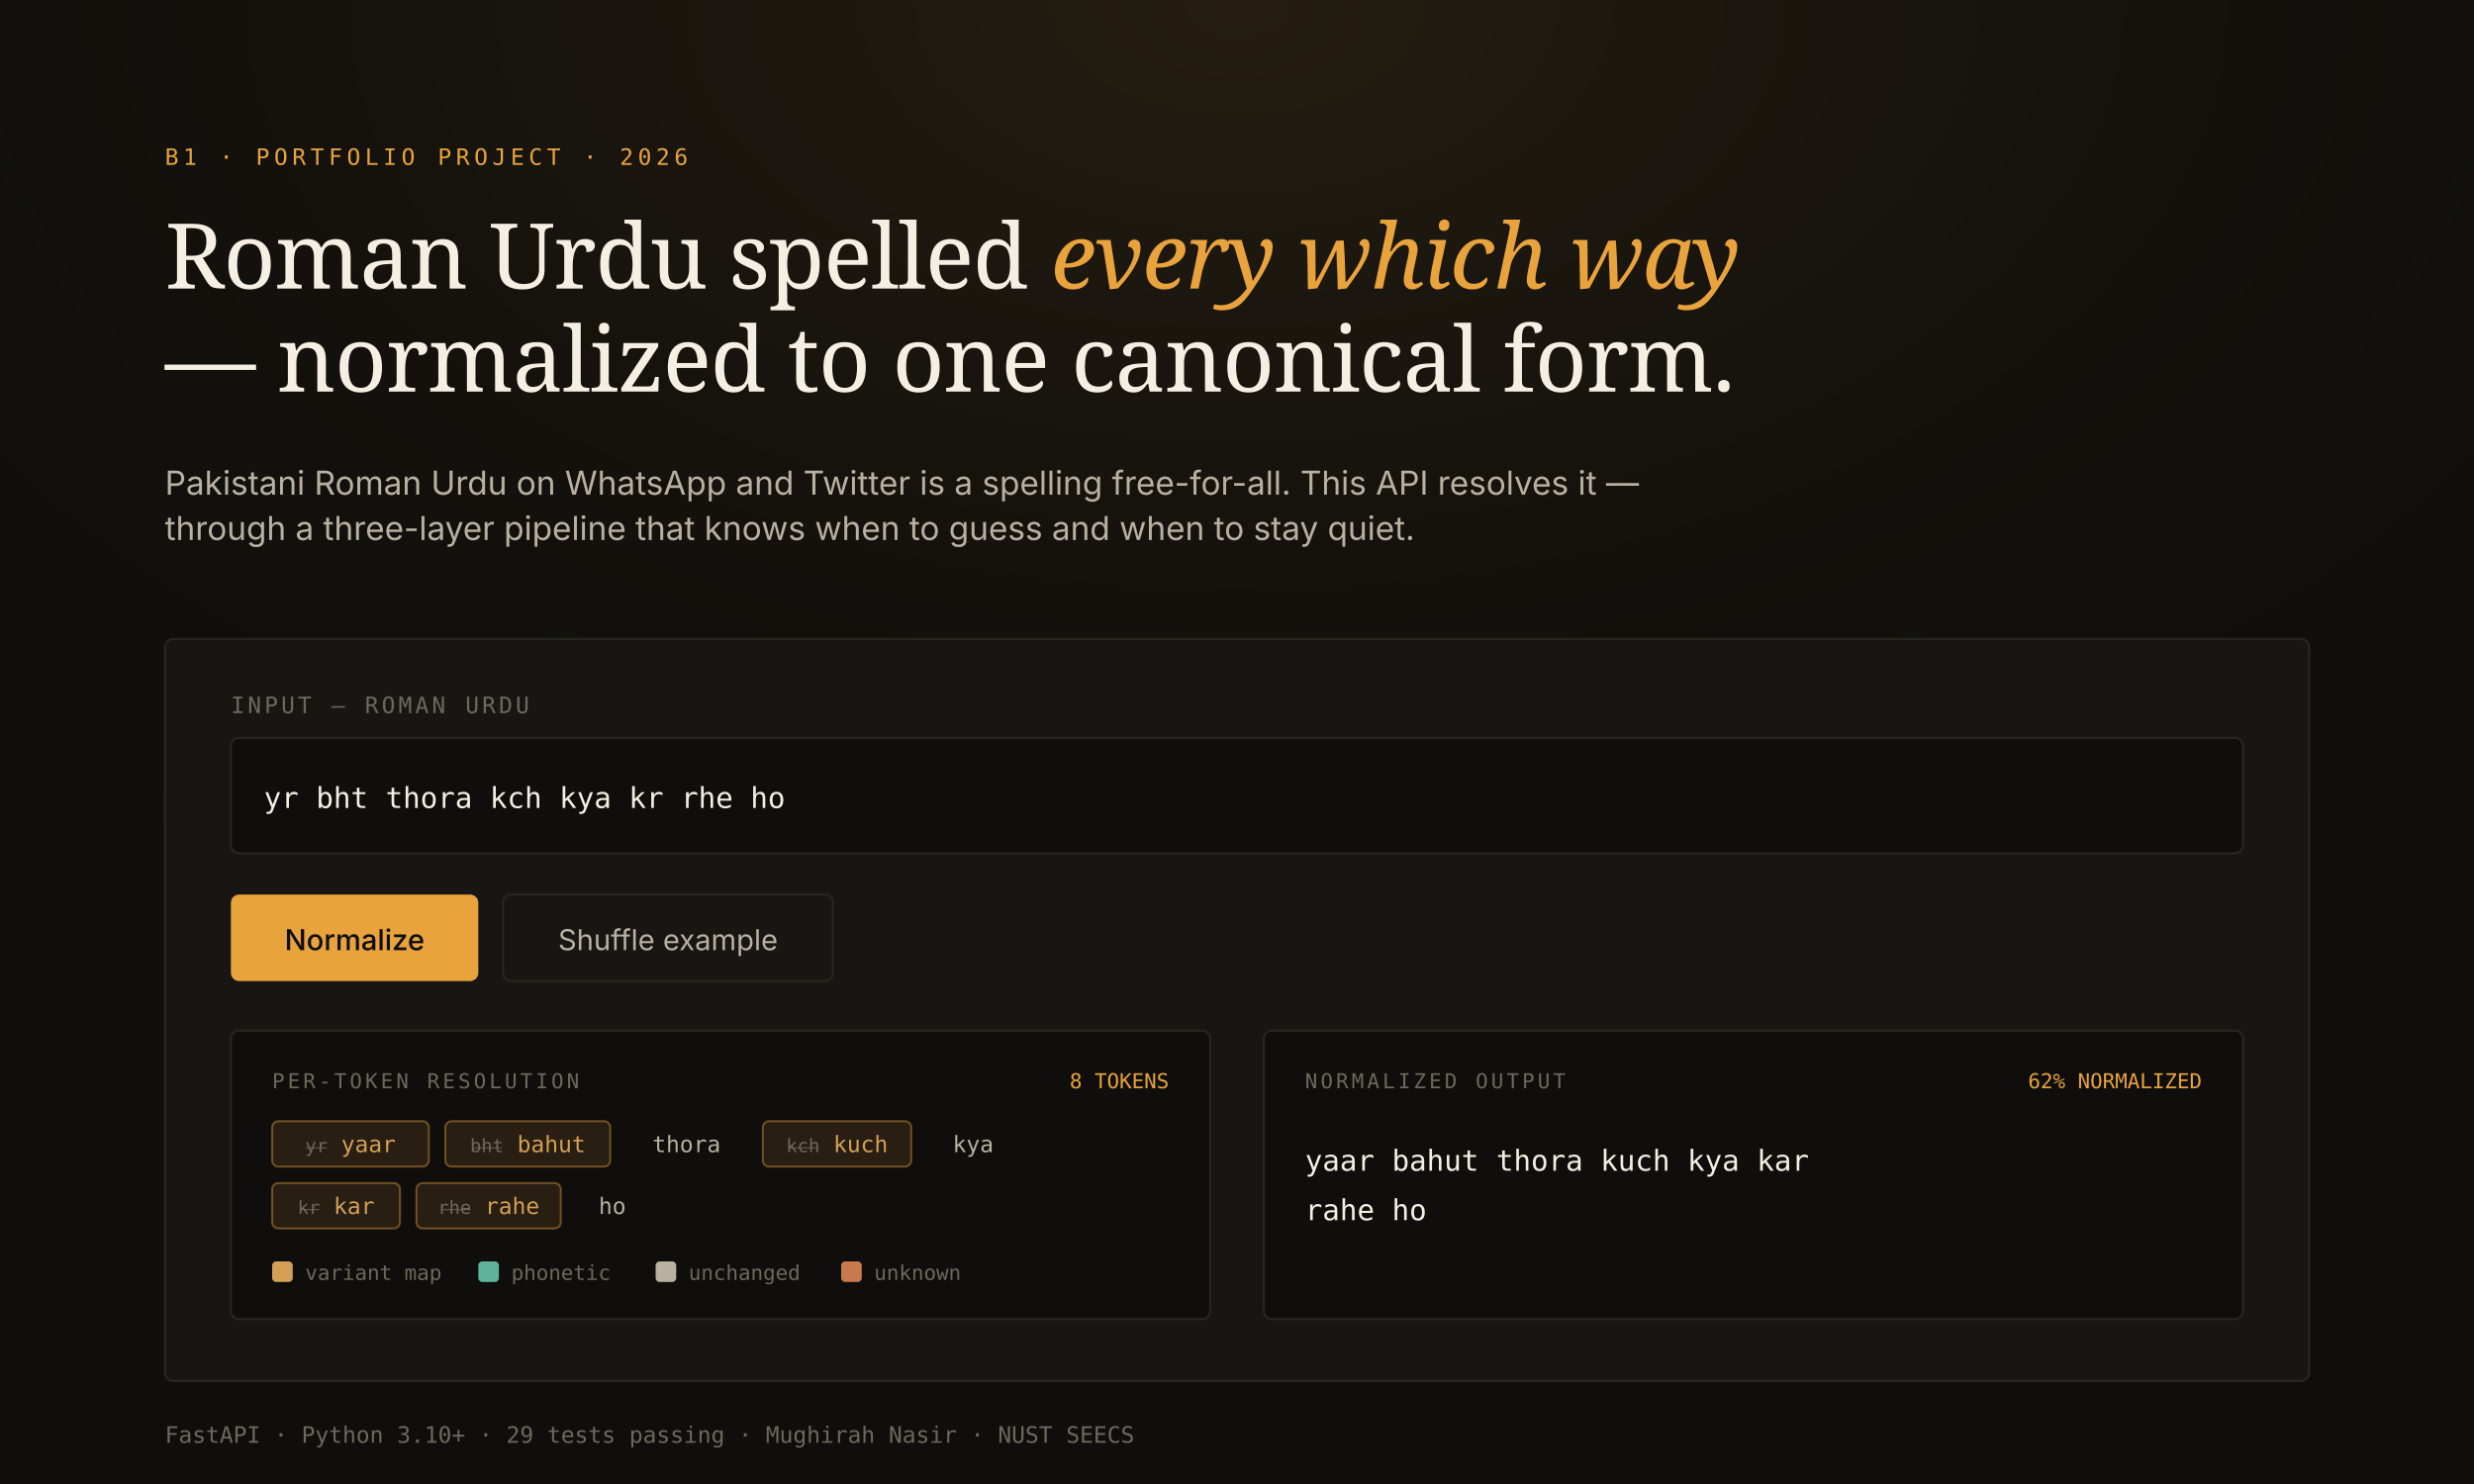
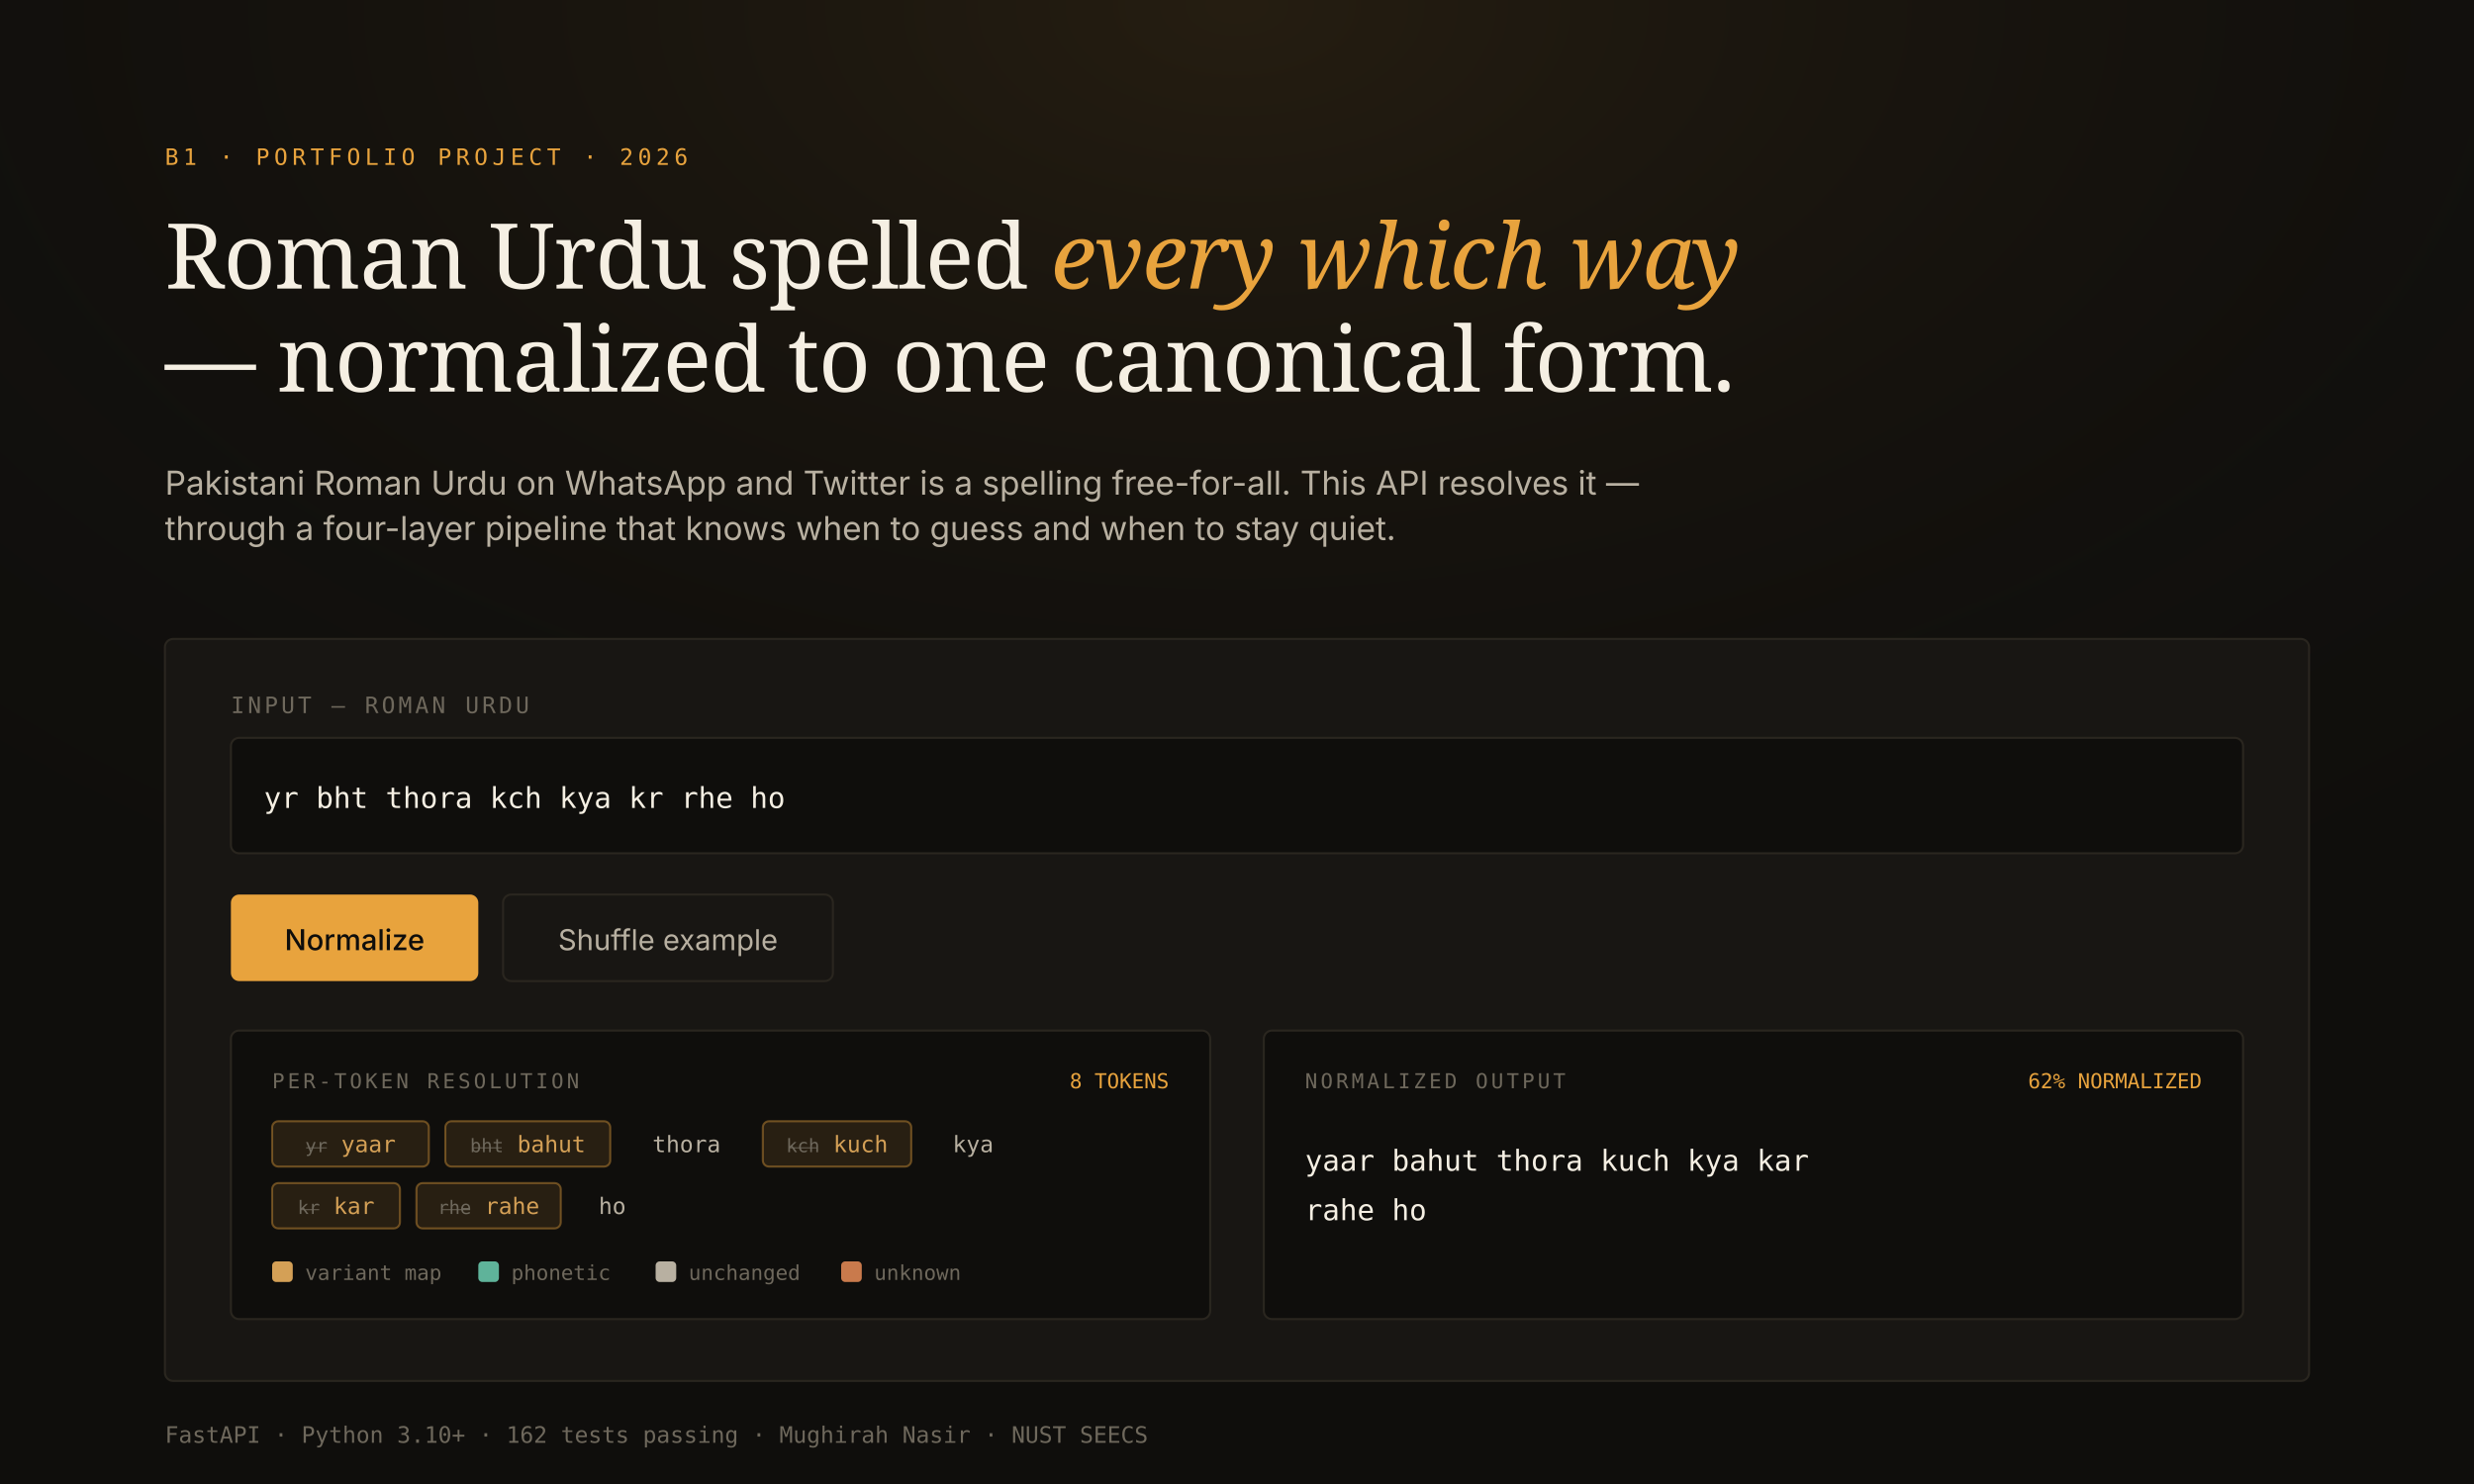
<svg xmlns="http://www.w3.org/2000/svg" viewBox="0 0 1200 720" font-family="system-ui, -apple-system, sans-serif">
  <defs>
    <linearGradient id="bgGlow" cx="50%" cy="0%" r="60%">
      <stop offset="0%" stop-color="#e8a33d" stop-opacity="0.08" />
      <stop offset="60%" stop-color="#0f0e0c" stop-opacity="0" />
    </linearGradient>
    <radialGradient id="bgRadial" cx="50%" cy="0%" r="80%">
      <stop offset="0%" stop-color="#e8a33d" stop-opacity="0.1" />
      <stop offset="100%" stop-color="#0f0e0c" stop-opacity="0" />
    </radialGradient>
  </defs>
  <rect width="1200" height="720" fill="#0f0e0c" />
  <rect width="1200" height="720" fill="url(#bgRadial)" />
  <text x="80" y="80" fill="#e8a33d" font-family="'JetBrains Mono', monospace" font-size="11" letter-spacing="2.2">
    B1 · PORTFOLIO PROJECT · 2026
  </text>
  <text x="80" y="140" fill="#f5efe3" font-family="Georgia, serif" font-size="44" font-weight="500" letter-spacing="-0.5">
    Roman Urdu spelled <tspan fill="#e8a33d" font-style="italic">every which way</tspan>
  </text>
  <text x="80" y="190" fill="#f5efe3" font-family="Georgia, serif" font-size="44" font-weight="500" letter-spacing="-0.5">
    — normalized to one canonical form.
  </text>
  <text x="80" y="240" fill="#b8b0a1" font-size="16">
    Pakistani Roman Urdu on WhatsApp and Twitter is a spelling free-for-all. This API resolves it —
  </text>
  <text x="80" y="262" fill="#b8b0a1" font-size="16">
-     through a three-layer pipeline that knows when to guess and when to stay quiet.
+     through a four-layer pipeline that knows when to guess and when to stay quiet.
  </text>
  <rect x="80" y="310" width="1040" height="360" fill="#181613" stroke="#2a261f" stroke-width="1" rx="4" />
  <text x="112" y="346" fill="#6e685c" font-family="'JetBrains Mono', monospace" font-size="11" letter-spacing="1.5">
    INPUT — ROMAN URDU
  </text>
  <rect x="112" y="358" width="976" height="56" fill="#0f0e0c" stroke="#2a261f" stroke-width="1" rx="4" />
  <text x="128" y="392" fill="#f5efe3" font-family="'JetBrains Mono', monospace" font-size="14">
    yr bht thora kch kya kr rhe ho
  </text>
  <rect x="112" y="434" width="120" height="42" fill="#e8a33d" rx="4" />
  <text x="172" y="461" fill="#0f0e0c" font-size="14" font-weight="500" text-anchor="middle">Normalize</text>
  <rect x="244" y="434" width="160" height="42" fill="transparent" stroke="#2a261f" stroke-width="1" rx="4" />
  <text x="324" y="461" fill="#b8b0a1" font-size="14" font-weight="400" text-anchor="middle">Shuffle example</text>
  <rect x="112" y="500" width="475" height="140" fill="#0f0e0c" stroke="#2a261f" stroke-width="1" rx="4" />
  <text x="132" y="528" fill="#6e685c" font-family="'JetBrains Mono', monospace" font-size="10" letter-spacing="1.5">
    PER-TOKEN RESOLUTION
  </text>
  <text x="567" y="528" fill="#e8a33d" font-family="'JetBrains Mono', monospace" font-size="10" text-anchor="end">8 TOKENS</text>
  <rect x="132" y="544" width="76" height="22" fill="rgba(232,163,61,0.12)" stroke="#e8a33d" stroke-opacity="0.4" rx="3" />
  <text x="170" y="559" fill="#d4a056" font-family="'JetBrains Mono', monospace" font-size="11" text-anchor="middle">
    <tspan fill="#6e685c" text-decoration="line-through" font-size="9">yr</tspan> yaar
  </text>
  <rect x="216" y="544" width="80" height="22" fill="rgba(232,163,61,0.12)" stroke="#e8a33d" stroke-opacity="0.4" rx="3" />
  <text x="256" y="559" fill="#d4a056" font-family="'JetBrains Mono', monospace" font-size="11" text-anchor="middle">
    <tspan fill="#6e685c" text-decoration="line-through" font-size="9">bht</tspan> bahut
  </text>
  <rect x="304" y="544" width="58" height="22" fill="transparent" rx="3" />
  <text x="333" y="559" fill="#b8b0a1" font-family="'JetBrains Mono', monospace" font-size="11" text-anchor="middle">thora</text>
  <rect x="370" y="544" width="72" height="22" fill="rgba(232,163,61,0.12)" stroke="#e8a33d" stroke-opacity="0.4" rx="3" />
  <text x="406" y="559" fill="#d4a056" font-family="'JetBrains Mono', monospace" font-size="11" text-anchor="middle">
    <tspan fill="#6e685c" text-decoration="line-through" font-size="9">kch</tspan> kuch
  </text>
  <rect x="450" y="544" width="44" height="22" fill="transparent" rx="3" />
  <text x="472" y="559" fill="#b8b0a1" font-family="'JetBrains Mono', monospace" font-size="11" text-anchor="middle">kya</text>
  <rect x="132" y="574" width="62" height="22" fill="rgba(232,163,61,0.12)" stroke="#e8a33d" stroke-opacity="0.4" rx="3" />
  <text x="163" y="589" fill="#d4a056" font-family="'JetBrains Mono', monospace" font-size="11" text-anchor="middle">
    <tspan fill="#6e685c" text-decoration="line-through" font-size="9">kr</tspan> kar
  </text>
  <rect x="202" y="574" width="70" height="22" fill="rgba(232,163,61,0.12)" stroke="#e8a33d" stroke-opacity="0.4" rx="3" />
  <text x="237" y="589" fill="#d4a056" font-family="'JetBrains Mono', monospace" font-size="11" text-anchor="middle">
    <tspan fill="#6e685c" text-decoration="line-through" font-size="9">rhe</tspan> rahe
  </text>
  <rect x="280" y="574" width="34" height="22" fill="transparent" rx="3" />
  <text x="297" y="589" fill="#b8b0a1" font-family="'JetBrains Mono', monospace" font-size="11" text-anchor="middle">ho</text>
  <rect x="132" y="612" width="10" height="10" fill="#d4a056" rx="2" />
  <text x="148" y="621" fill="#6e685c" font-family="'JetBrains Mono', monospace" font-size="10">variant map</text>
  <rect x="232" y="612" width="10" height="10" fill="#5fb39a" rx="2" />
  <text x="248" y="621" fill="#6e685c" font-family="'JetBrains Mono', monospace" font-size="10">phonetic</text>
  <rect x="318" y="612" width="10" height="10" fill="#b8b0a1" rx="2" />
  <text x="334" y="621" fill="#6e685c" font-family="'JetBrains Mono', monospace" font-size="10">unchanged</text>
  <rect x="408" y="612" width="10" height="10" fill="#c97a4c" rx="2" />
  <text x="424" y="621" fill="#6e685c" font-family="'JetBrains Mono', monospace" font-size="10">unknown</text>
  <rect x="613" y="500" width="475" height="140" fill="#0f0e0c" stroke="#2a261f" stroke-width="1" rx="4" />
  <text x="633" y="528" fill="#6e685c" font-family="'JetBrains Mono', monospace" font-size="10" letter-spacing="1.5">
    NORMALIZED OUTPUT
  </text>
  <text x="1068" y="528" fill="#e8a33d" font-family="'JetBrains Mono', monospace" font-size="10" text-anchor="end">62% NORMALIZED</text>
  <text x="633" y="568" fill="#f5efe3" font-family="'JetBrains Mono', monospace" font-size="14">
    yaar bahut thora kuch kya kar
  </text>
  <text x="633" y="592" fill="#f5efe3" font-family="'JetBrains Mono', monospace" font-size="14">
    rahe ho
  </text>
  <text x="80" y="700" fill="#6e685c" font-family="'JetBrains Mono', monospace" font-size="11">
-     FastAPI · Python 3.10+ · 29 tests passing · Mughirah Nasir · NUST SEECS
+     FastAPI · Python 3.10+ · 162 tests passing · Mughirah Nasir · NUST SEECS
  </text>
</svg>
